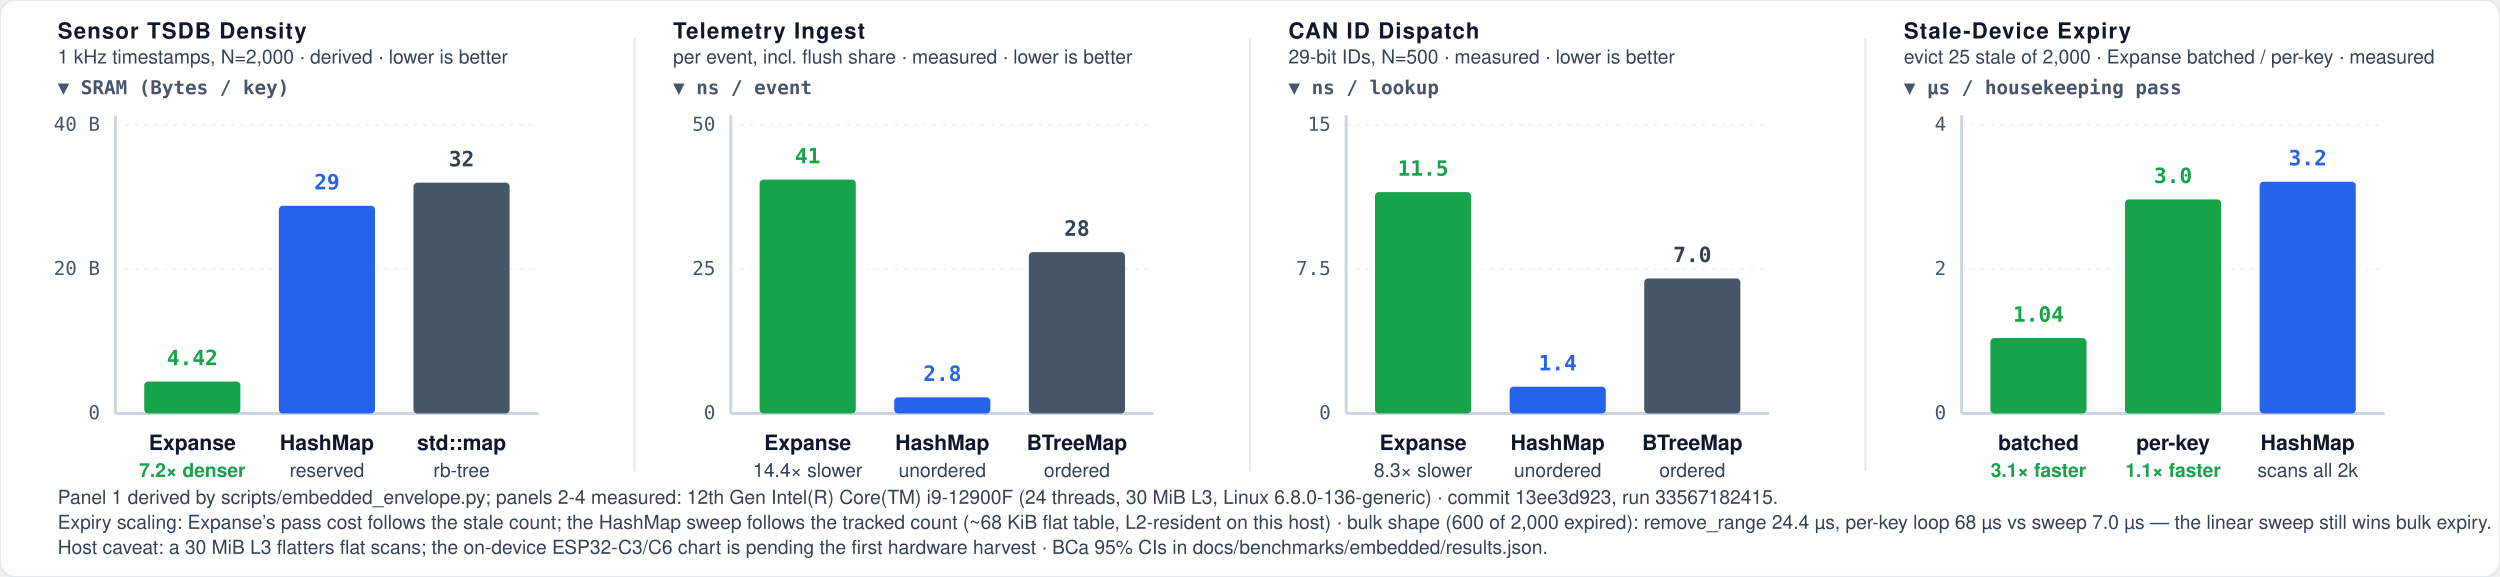
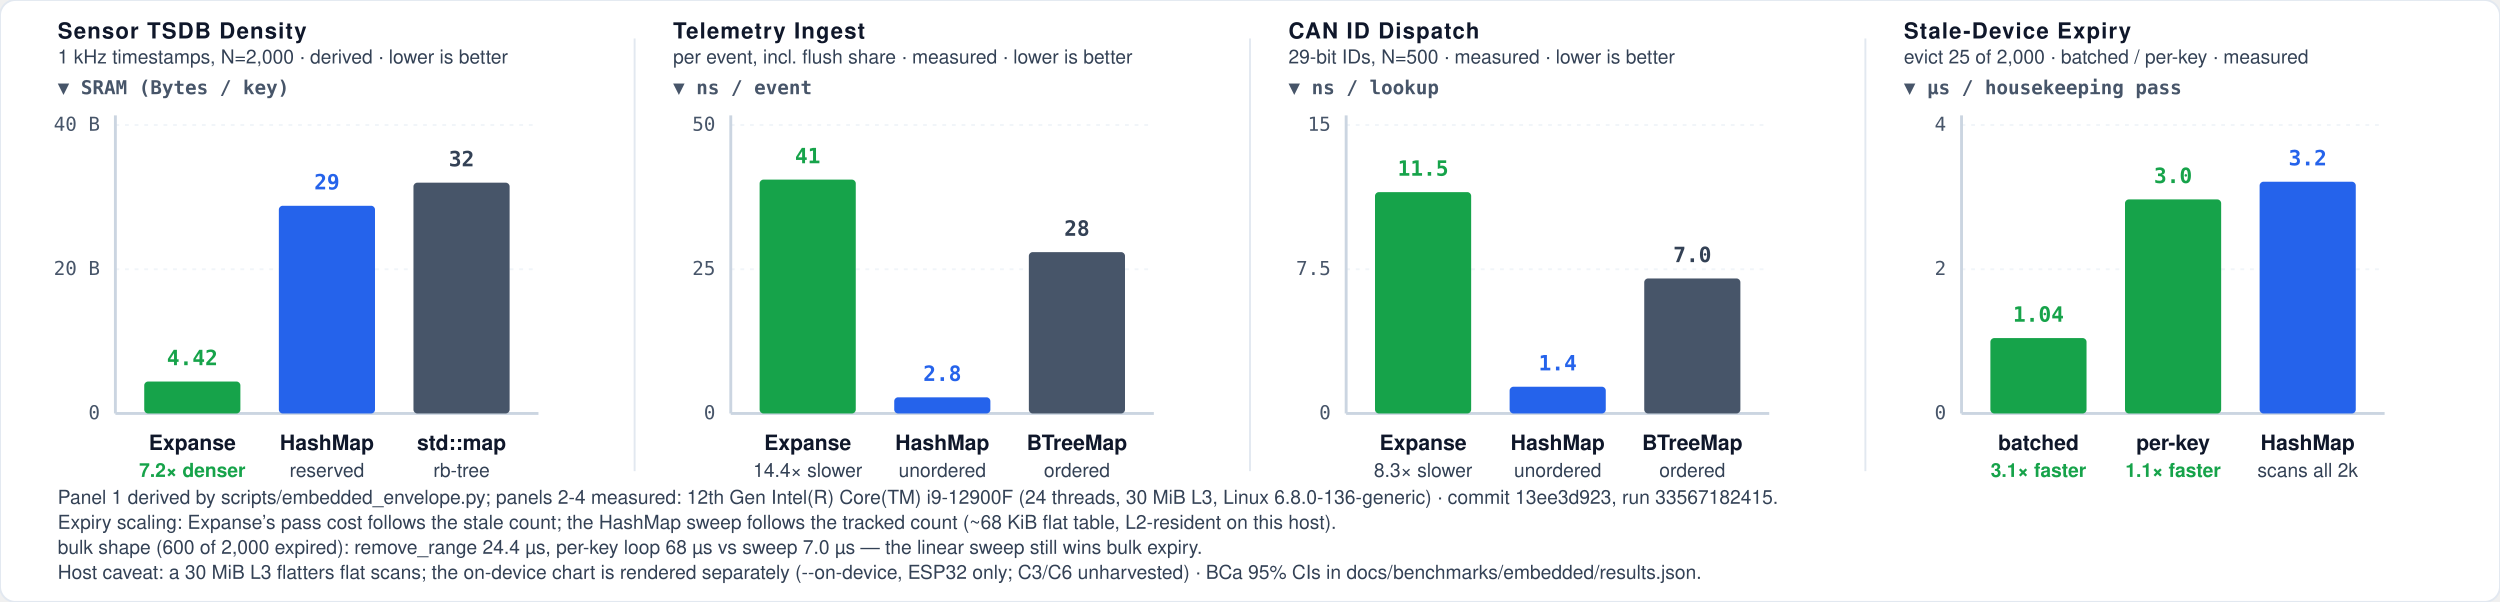
- <svg xmlns="http://www.w3.org/2000/svg" viewBox="0 0 1300 300" width="100%" height="100%">
+ <svg xmlns="http://www.w3.org/2000/svg" viewBox="0 0 1300 313" width="100%" height="100%">
  <defs>
    <style>
      .bg { fill: #ffffff; }
      .border { stroke: #e2e8f0; stroke-width: 1px; fill: none; }
      .grid { stroke: #f1f5f9; stroke-width: 1px; stroke-dasharray: 2,3; }
      .axis { stroke: #cbd5e1; stroke-width: 1.5px; }
      .divider { stroke: #e2e8f0; stroke-width: 1px; }

      .t-chart-title { font-family: -apple-system, BlinkMacSystemFont, "Segoe UI", Helvetica, Arial, sans-serif; font-size: 11.5px; font-weight: 700; letter-spacing: 0.6px; fill: #0f172a; text-transform: uppercase; }
      .t-chart-sub { font-family: -apple-system, BlinkMacSystemFont, "Segoe UI", Helvetica, Arial, sans-serif; font-size: 10px; font-weight: 500; fill: #334155; }
      .t-unit-header { font-family: ui-monospace, SFMono-Regular, Menlo, monospace; font-size: 10px; font-weight: 600; fill: #475569; }
      .t-axis-label { font-family: ui-monospace, SFMono-Regular, Menlo, monospace; font-size: 10px; font-weight: 500; fill: #475569; }
      .t-win { fill: #16a34a; font-weight: 600; }
      .t-bar-label { font-family: -apple-system, BlinkMacSystemFont, "Segoe UI", Helvetica, Arial, sans-serif; font-size: 11px; font-weight: 700; fill: #0f172a; }

      .t-val-accent { font-family: ui-monospace, SFMono-Regular, Menlo, monospace; font-size: 11px; font-weight: 700; fill: #16a34a; text-anchor: middle; }
      .t-val-muted { font-family: ui-monospace, SFMono-Regular, Menlo, monospace; font-size: 11px; font-weight: 600; fill: #334155; text-anchor: middle; }
      .t-val-blue { font-family: ui-monospace, SFMono-Regular, Menlo, monospace; font-size: 11px; font-weight: 600; fill: #2563eb; text-anchor: middle; }

      .b-expanse { fill: #16a34a; }
      .b-hashmap { fill: #2563eb; }
      .b-stdmap { fill: #475569; }

      @media (prefers-color-scheme: dark) {
        :root:not([data-theme="light"]) .bg { fill: #0b1220; }
        :root:not([data-theme="light"]) .border { stroke: #1e293b; }
        :root:not([data-theme="light"]) .grid { stroke: #16233b; }
        :root:not([data-theme="light"]) .axis { stroke: #334155; }
        :root:not([data-theme="light"]) .divider { stroke: #1e293b; }
        :root:not([data-theme="light"]) .t-chart-title { fill: #e2e8f0; }
        :root:not([data-theme="light"]) .t-chart-sub { fill: #94a3b8; }
        :root:not([data-theme="light"]) .t-unit-header, :root:not([data-theme="light"]) .t-axis-label { fill: #64748b; }
        :root:not([data-theme="light"]) .t-bar-label { fill: #e2e8f0; }
        :root:not([data-theme="light"]) .t-val-muted { fill: #94a3b8; }
        :root:not([data-theme="light"]) .t-win { fill: #4ade80; }
        :root:not([data-theme="light"]) .t-val-accent { fill: #4ade80; }
        :root:not([data-theme="light"]) .t-val-blue { fill: #60a5fa; }
        :root:not([data-theme="light"]) .b-expanse { fill: #22c55e; }
        :root:not([data-theme="light"]) .b-hashmap { fill: #3b82f6; }
        :root:not([data-theme="light"]) .b-stdmap { fill: #475569; }
      }
      [data-theme="dark"] .bg, :root[data-theme="dark"] .bg { fill: #0b1220; }
      [data-theme="dark"] .border, :root[data-theme="dark"] .border { stroke: #1e293b; }
      [data-theme="dark"] .grid, :root[data-theme="dark"] .grid { stroke: #16233b; }
      [data-theme="dark"] .axis, :root[data-theme="dark"] .axis { stroke: #334155; }
      [data-theme="dark"] .divider, :root[data-theme="dark"] .divider { stroke: #1e293b; }
      [data-theme="dark"] .t-chart-title, :root[data-theme="dark"] .t-chart-title { fill: #e2e8f0; }
      [data-theme="dark"] .t-chart-sub, :root[data-theme="dark"] .t-chart-sub { fill: #94a3b8; }
      [data-theme="dark"] .t-unit-header, :root[data-theme="dark"] .t-unit-header { fill: #64748b; }
      [data-theme="dark"] .t-axis-label, :root[data-theme="dark"] .t-axis-label { fill: #64748b; }
      [data-theme="dark"] .t-bar-label, :root[data-theme="dark"] .t-bar-label { fill: #e2e8f0; }
      [data-theme="dark"] .t-val-muted, :root[data-theme="dark"] .t-val-muted { fill: #94a3b8; }
      [data-theme="dark"] .t-win, :root[data-theme="dark"] .t-win { fill: #4ade80; }
      [data-theme="dark"] .t-val-accent, :root[data-theme="dark"] .t-val-accent { fill: #4ade80; }
      [data-theme="dark"] .t-val-blue, :root[data-theme="dark"] .t-val-blue { fill: #60a5fa; }
      [data-theme="dark"] .b-expanse, :root[data-theme="dark"] .b-expanse { fill: #22c55e; }
      [data-theme="dark"] .b-hashmap, :root[data-theme="dark"] .b-hashmap { fill: #3b82f6; }
      [data-theme="dark"] .b-stdmap, :root[data-theme="dark"] .b-stdmap { fill: #475569; }
    </style>
  </defs>
  <rect width="100%" height="100%" class="bg" rx="8" />
  <rect width="100%" height="100%" class="border" rx="8" />
  <g transform="translate(30, 20)">
    <text x="0" y="0" class="t-chart-title">Sensor TSDB Density</text>
    <text x="0" y="13" class="t-chart-sub">1 kHz timestamps, N=2,000 · derived · lower is better</text>
    <text x="0" y="29" class="t-unit-header">▼ SRAM (Bytes / key)</text>
    <line x1="30" y1="45" x2="250" y2="45" class="grid" />
    <text x="22" y="48" class="t-axis-label" text-anchor="end">40 B</text>
    <line x1="30" y1="120" x2="250" y2="120" class="grid" />
    <text x="22" y="123" class="t-axis-label" text-anchor="end">20 B</text>
    <line x1="30" y1="195" x2="250" y2="195" class="axis" />
    <text x="22" y="198" class="t-axis-label" text-anchor="end">0</text>
    <line x1="30" y1="40" x2="30" y2="195" class="axis" />
    <rect x="45" y="178.4" width="50" height="16.6" class="b-expanse" rx="2" />
    <text x="70" y="169.9" class="t-val-accent">4.42</text>
    <text x="70" y="214" class="t-bar-label" text-anchor="middle">Expanse</text>
    <text x="70" y="228" class="t-chart-sub t-win" text-anchor="middle">7.2× denser</text>
    <rect x="115" y="87.0" width="50" height="108.0" class="b-hashmap" rx="2" />
    <text x="140" y="78.5" class="t-val-blue">29</text>
    <text x="140" y="214" class="t-bar-label" text-anchor="middle">HashMap</text>
    <text x="140" y="228" class="t-chart-sub" text-anchor="middle">reserved</text>
    <rect x="185" y="75.0" width="50" height="120.0" class="b-stdmap" rx="2" />
    <text x="210" y="66.5" class="t-val-muted">32</text>
    <text x="210" y="214" class="t-bar-label" text-anchor="middle">std::map</text>
    <text x="210" y="228" class="t-chart-sub" text-anchor="middle">rb-tree</text>
  </g>
  <line x1="330" y1="20" x2="330" y2="245" class="divider" />
  <g transform="translate(350, 20)">
    <text x="0" y="0" class="t-chart-title">Telemetry Ingest</text>
    <text x="0" y="13" class="t-chart-sub">per event, incl. flush share · measured · lower is better</text>
    <text x="0" y="29" class="t-unit-header">▼ ns / event</text>
    <line x1="30" y1="45" x2="250" y2="45" class="grid" />
    <text x="22" y="48" class="t-axis-label" text-anchor="end">50</text>
    <line x1="30" y1="120" x2="250" y2="120" class="grid" />
    <text x="22" y="123" class="t-axis-label" text-anchor="end">25</text>
    <line x1="30" y1="195" x2="250" y2="195" class="axis" />
    <text x="22" y="198" class="t-axis-label" text-anchor="end">0</text>
    <line x1="30" y1="40" x2="30" y2="195" class="axis" />
    <rect x="45" y="73.4" width="50" height="121.6" class="b-expanse" rx="2" />
    <text x="70" y="64.9" class="t-val-accent">41</text>
    <text x="70" y="214" class="t-bar-label" text-anchor="middle">Expanse</text>
    <text x="70" y="228" class="t-chart-sub" text-anchor="middle">14.4× slower</text>
    <rect x="115" y="186.6" width="50" height="8.4" class="b-hashmap" rx="2" />
    <text x="140" y="178.1" class="t-val-blue">2.8</text>
    <text x="140" y="214" class="t-bar-label" text-anchor="middle">HashMap</text>
    <text x="140" y="228" class="t-chart-sub" text-anchor="middle">unordered</text>
    <rect x="185" y="111.1" width="50" height="83.9" class="b-stdmap" rx="2" />
    <text x="210" y="102.6" class="t-val-muted">28</text>
    <text x="210" y="214" class="t-bar-label" text-anchor="middle">BTreeMap</text>
    <text x="210" y="228" class="t-chart-sub" text-anchor="middle">ordered</text>
  </g>
  <line x1="650" y1="20" x2="650" y2="245" class="divider" />
  <g transform="translate(670, 20)">
    <text x="0" y="0" class="t-chart-title">CAN ID Dispatch</text>
    <text x="0" y="13" class="t-chart-sub">29-bit IDs, N=500 · measured · lower is better</text>
    <text x="0" y="29" class="t-unit-header">▼ ns / lookup</text>
    <line x1="30" y1="45" x2="250" y2="45" class="grid" />
    <text x="22" y="48" class="t-axis-label" text-anchor="end">15</text>
    <line x1="30" y1="120" x2="250" y2="120" class="grid" />
    <text x="22" y="123" class="t-axis-label" text-anchor="end">7.5</text>
    <line x1="30" y1="195" x2="250" y2="195" class="axis" />
    <text x="22" y="198" class="t-axis-label" text-anchor="end">0</text>
    <line x1="30" y1="40" x2="30" y2="195" class="axis" />
    <rect x="45" y="79.9" width="50" height="115.1" class="b-expanse" rx="2" />
    <text x="70" y="71.4" class="t-val-accent">11.5</text>
    <text x="70" y="214" class="t-bar-label" text-anchor="middle">Expanse</text>
    <text x="70" y="228" class="t-chart-sub" text-anchor="middle">8.3× slower</text>
    <rect x="115" y="181.1" width="50" height="13.9" class="b-hashmap" rx="2" />
    <text x="140" y="172.6" class="t-val-blue">1.4</text>
    <text x="140" y="214" class="t-bar-label" text-anchor="middle">HashMap</text>
    <text x="140" y="228" class="t-chart-sub" text-anchor="middle">unordered</text>
    <rect x="185" y="124.8" width="50" height="70.2" class="b-stdmap" rx="2" />
    <text x="210" y="116.3" class="t-val-muted">7.0</text>
    <text x="210" y="214" class="t-bar-label" text-anchor="middle">BTreeMap</text>
    <text x="210" y="228" class="t-chart-sub" text-anchor="middle">ordered</text>
  </g>
  <line x1="970" y1="20" x2="970" y2="245" class="divider" />
  <g transform="translate(990, 20)">
    <text x="0" y="0" class="t-chart-title">Stale-Device Expiry</text>
-     <text x="0" y="13" class="t-chart-sub">evict 25 stale of 2,000 · Expanse batched / per-key · measured</text>
+     <text x="0" y="13" class="t-chart-sub">evict 25 of 2,000 · batched / per-key · measured</text>
    <text x="0" y="29" class="t-unit-header">▼ µs / housekeeping pass</text>
    <line x1="30" y1="45" x2="250" y2="45" class="grid" />
    <text x="22" y="48" class="t-axis-label" text-anchor="end">4</text>
    <line x1="30" y1="120" x2="250" y2="120" class="grid" />
    <text x="22" y="123" class="t-axis-label" text-anchor="end">2</text>
    <line x1="30" y1="195" x2="250" y2="195" class="axis" />
    <text x="22" y="198" class="t-axis-label" text-anchor="end">0</text>
    <line x1="30" y1="40" x2="30" y2="195" class="axis" />
    <rect x="45" y="155.8" width="50" height="39.2" class="b-expanse" rx="2" />
    <text x="70" y="147.3" class="t-val-accent">1.04</text>
    <text x="70" y="214" class="t-bar-label" text-anchor="middle">batched</text>
    <text x="70" y="228" class="t-chart-sub t-win" text-anchor="middle">3.1× faster</text>
    <rect x="115" y="83.7" width="50" height="111.3" class="b-expanse" rx="2" />
    <text x="140" y="75.2" class="t-val-accent">3.0</text>
    <text x="140" y="214" class="t-bar-label" text-anchor="middle">per-key</text>
    <text x="140" y="228" class="t-chart-sub t-win" text-anchor="middle">1.1× faster</text>
    <rect x="185" y="74.5" width="50" height="120.5" class="b-hashmap" rx="2" />
    <text x="210" y="66.0" class="t-val-blue">3.2</text>
    <text x="210" y="214" class="t-bar-label" text-anchor="middle">HashMap</text>
    <text x="210" y="228" class="t-chart-sub" text-anchor="middle">scans all 2k</text>
  </g>
  <text x="30" y="262" class="t-chart-sub">Panel 1 derived by scripts/embedded_envelope.py; panels 2-4 measured: 12th Gen Intel(R) Core(TM) i9-12900F (24 threads, 30 MiB L3, Linux 6.8.0-136-generic) · commit 13ee3d923, run 33567182415.</text>
-   <text x="30" y="275" class="t-chart-sub">Expiry scaling: Expanse’s pass cost follows the stale count; the HashMap sweep follows the tracked count (~68 KiB flat table, L2-resident on this host) · bulk shape (600 of 2,000 expired): remove_range 24.4 µs, per-key loop 68 µs vs sweep 7.0 µs — the linear sweep still wins bulk expiry.</text>
-   <text x="30" y="288" class="t-chart-sub">Host caveat: a 30 MiB L3 flatters flat scans; the on-device ESP32-C3/C6 chart is pending the first hardware harvest · BCa 95% CIs in docs/benchmarks/embedded/results.json.</text>
+   <text x="30" y="275" class="t-chart-sub">Expiry scaling: Expanse’s pass cost follows the stale count; the HashMap sweep follows the tracked count (~68 KiB flat table, L2-resident on this host).</text>
+   <text x="30" y="288" class="t-chart-sub">bulk shape (600 of 2,000 expired): remove_range 24.4 µs, per-key loop 68 µs vs sweep 7.0 µs — the linear sweep still wins bulk expiry.</text>
+   <text x="30" y="301" class="t-chart-sub">Host caveat: a 30 MiB L3 flatters flat scans; the on-device chart is rendered separately (--on-device, ESP32 only; C3/C6 unharvested) · BCa 95% CIs in docs/benchmarks/embedded/results.json.</text>
</svg>
